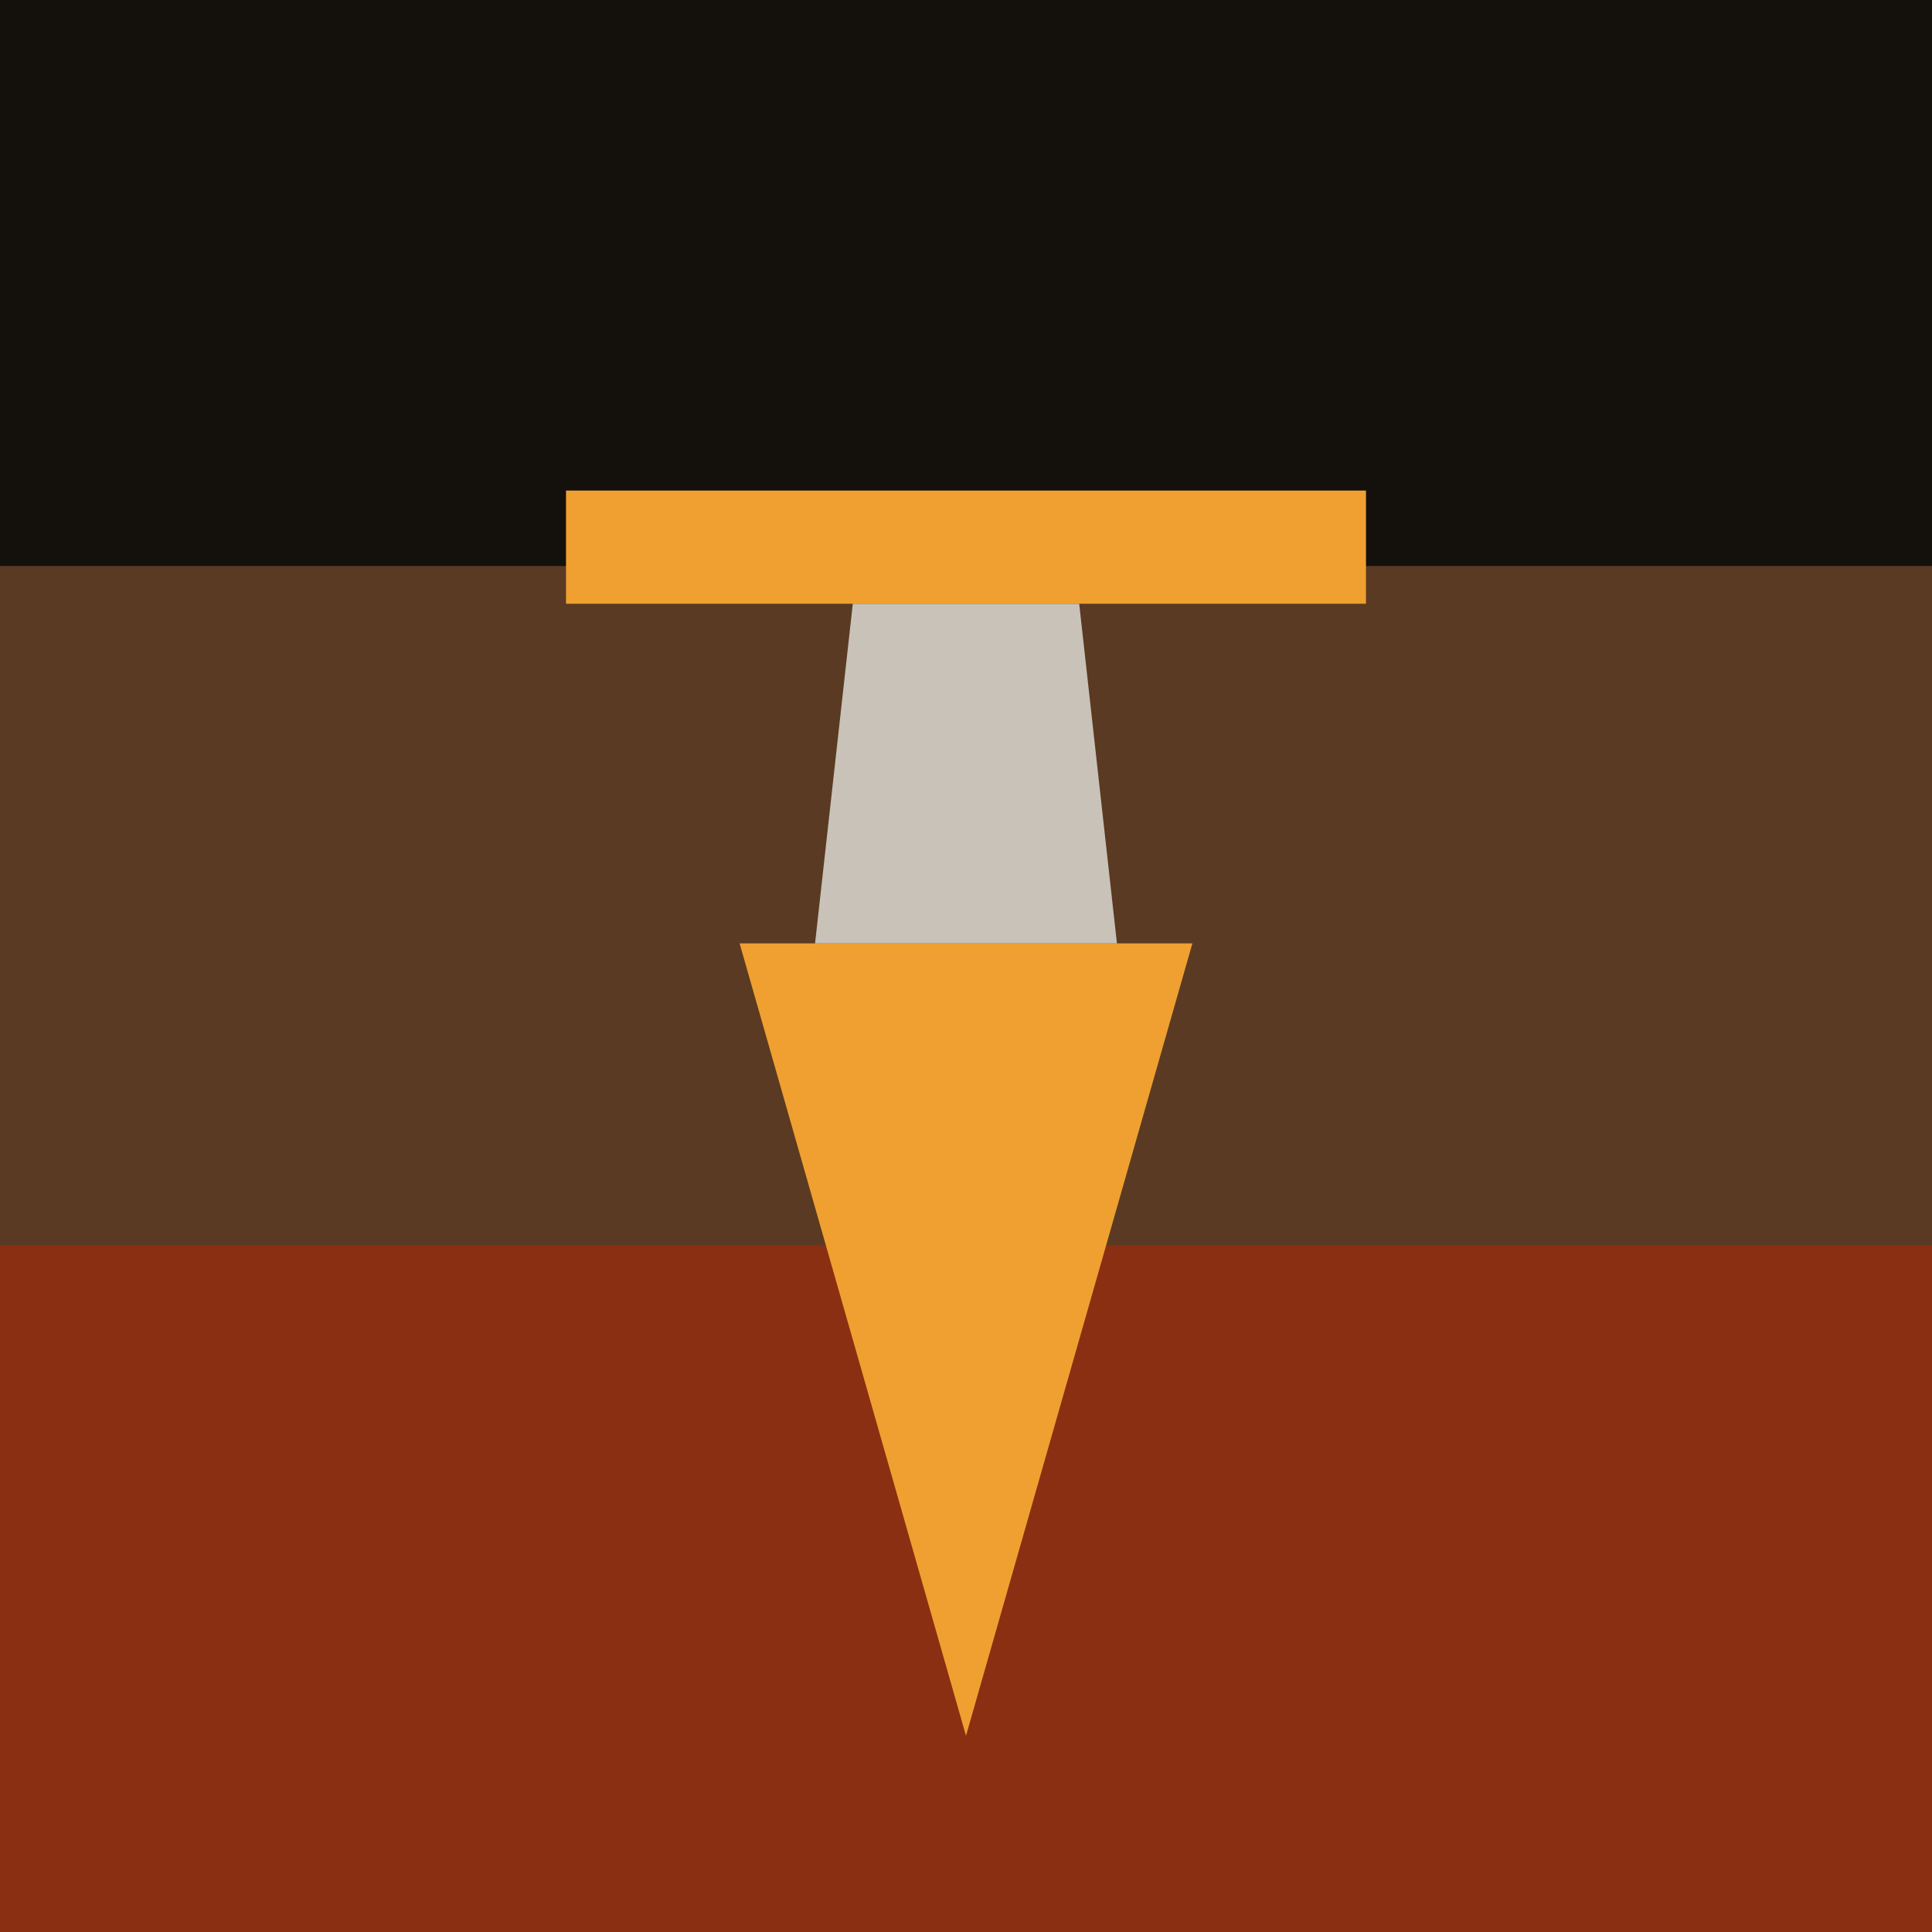
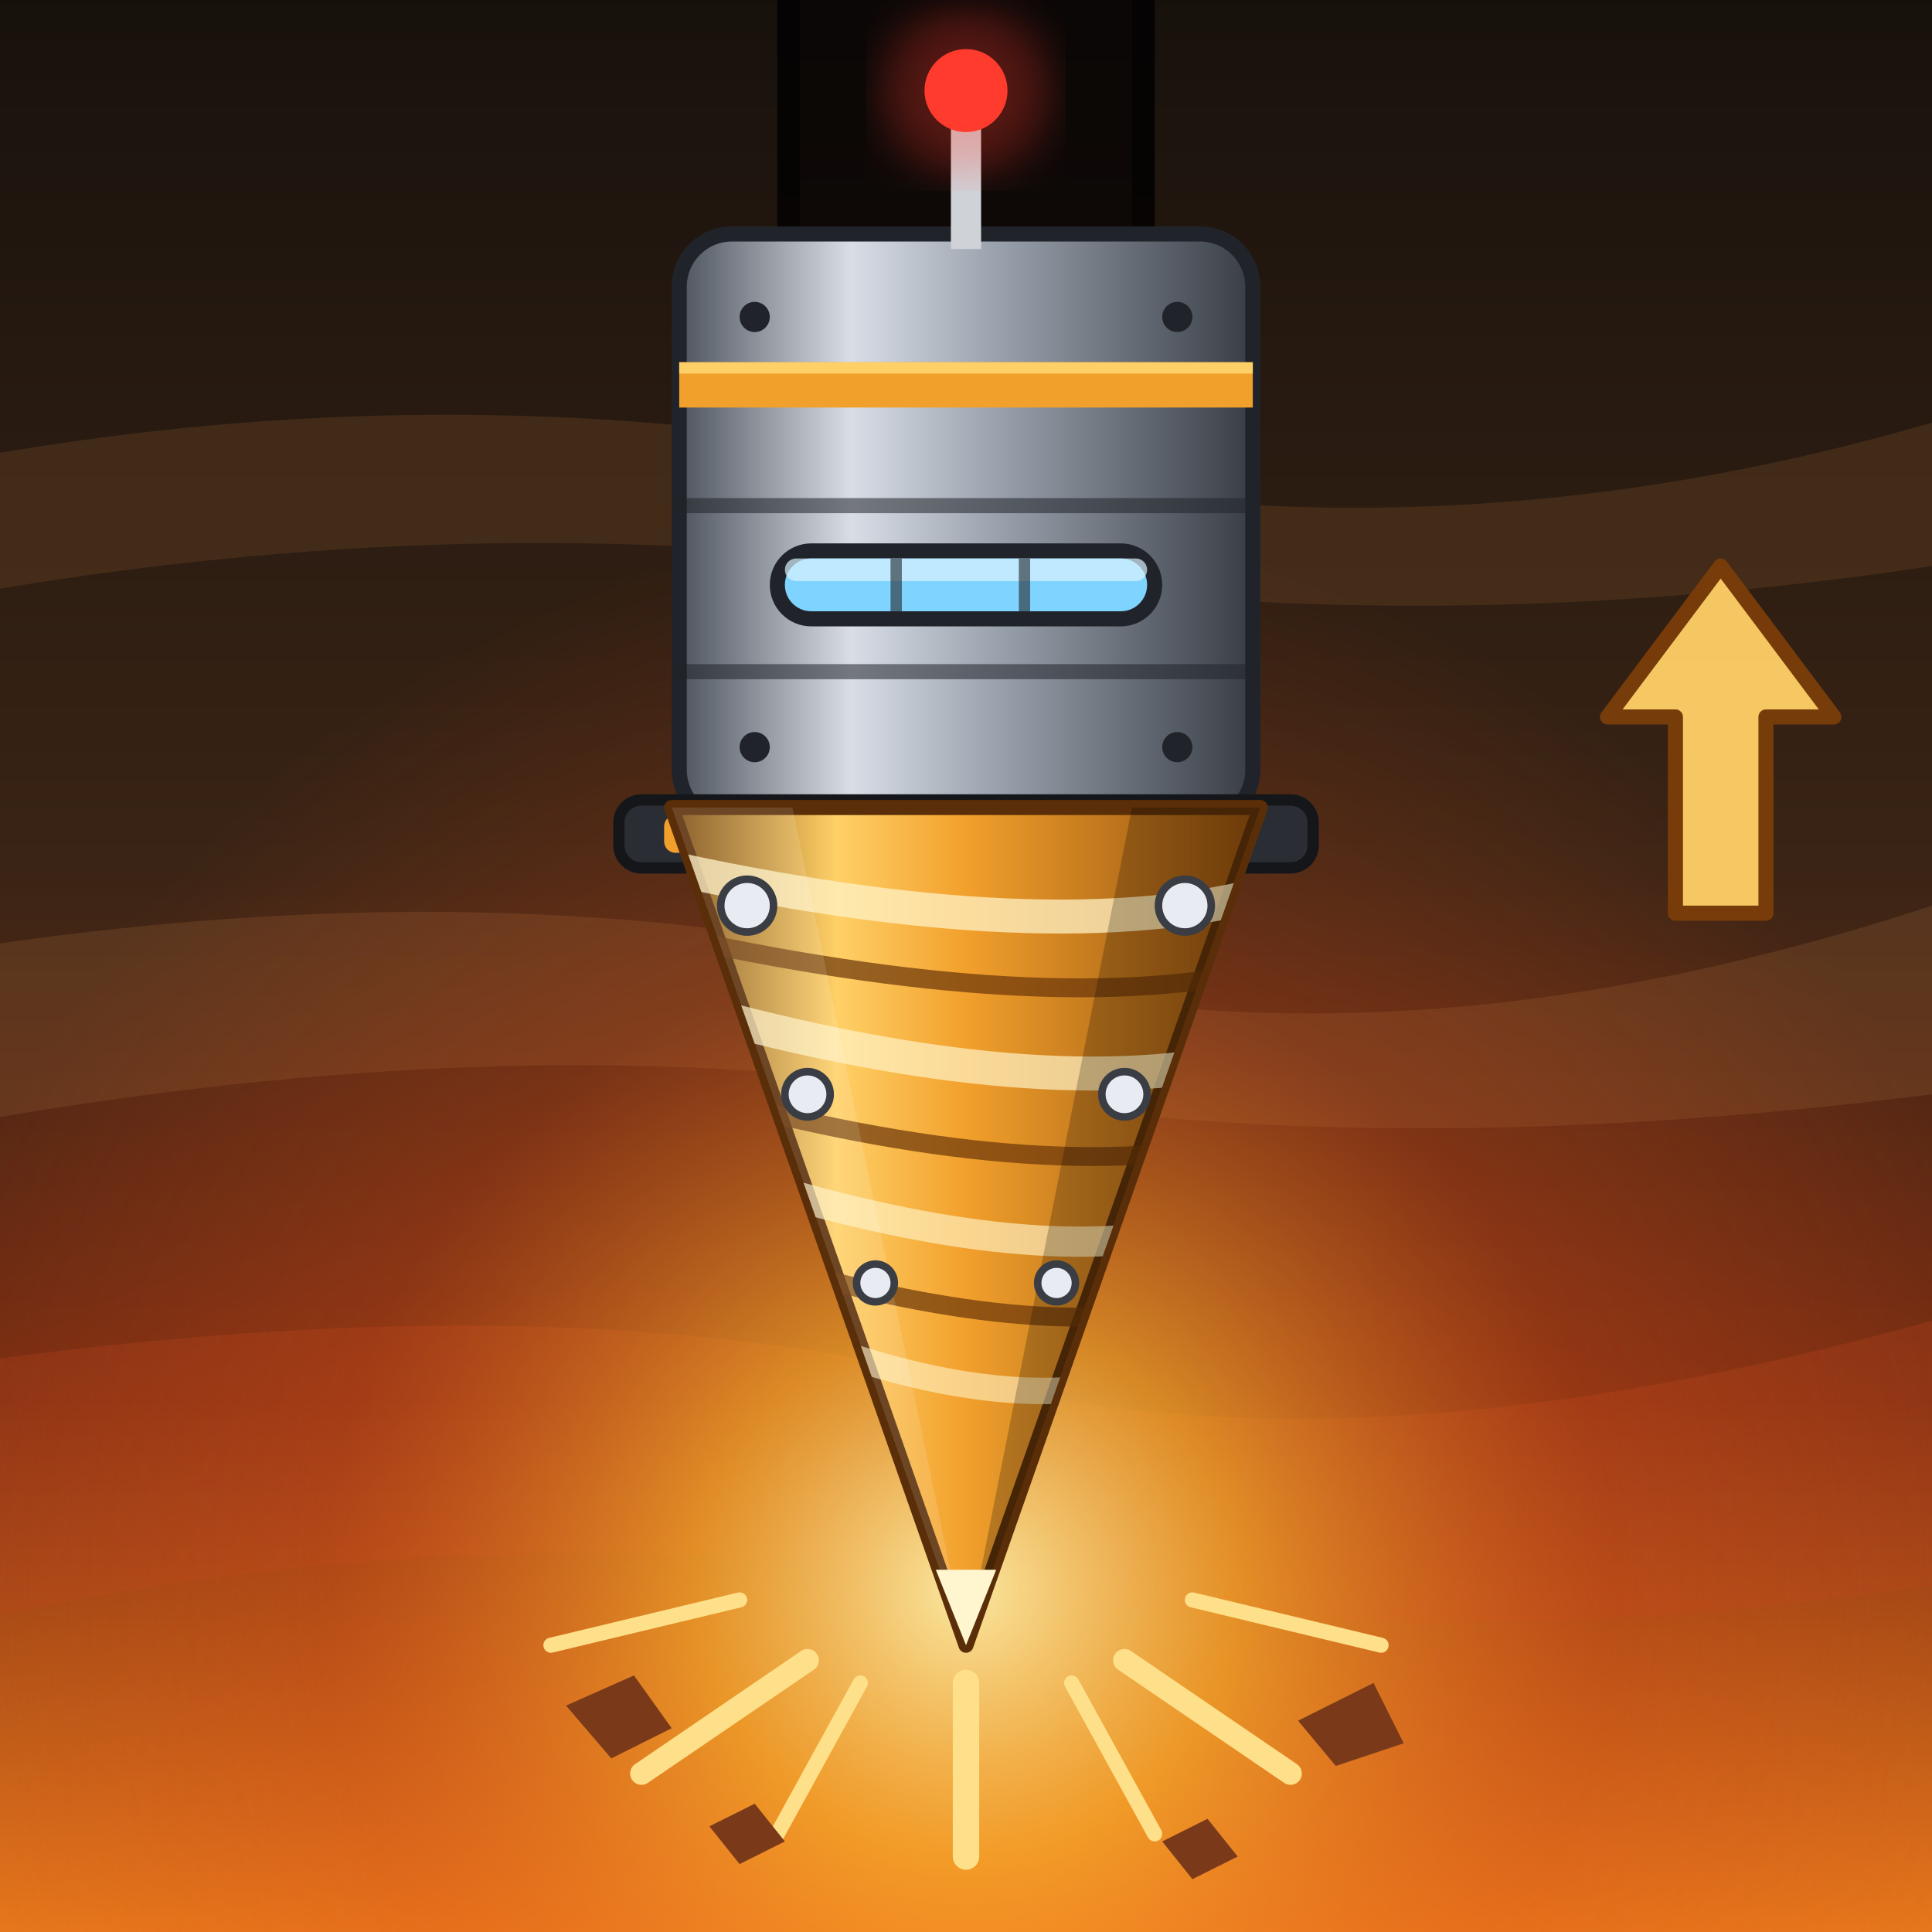
<svg xmlns="http://www.w3.org/2000/svg" viewBox="0 0 512 512">
-   <rect width="512" height="512" fill="#14100c" />
-   <rect y="150" width="512" height="362" fill="#5a3a22" />
-   <rect y="330" width="512" height="182" fill="#8a2f12" />
-   <path d="M256 460 196 250h120z" fill="#f0a030" />
-   <path d="M216 250h80l-10-90h-60z" fill="#c9c2b8" />
-   <rect x="150" y="130" width="212" height="30" fill="#f0a030" />
+   <defs>
+     <linearGradient id="bg" x1="0" y1="0" x2="0" y2="1">
+       <stop offset="0" stop-color="#17110c" />
+       <stop offset=".45" stop-color="#3a2415" />
+       <stop offset=".72" stop-color="#7a2d12" />
+       <stop offset="1" stop-color="#e8791c" />
+     </linearGradient>
+     <radialGradient id="glow" cx="50%" cy="82%" r="55%">
+       <stop offset="0" stop-color="#fff0a8" stop-opacity=".95" />
+       <stop offset=".25" stop-color="#ffb02e" stop-opacity=".7" />
+       <stop offset=".6" stop-color="#e8531a" stop-opacity=".25" />
+       <stop offset="1" stop-color="#e8531a" stop-opacity="0" />
+     </radialGradient>
+     <linearGradient id="steel" x1="0" y1="0" x2="1" y2="0">
+       <stop offset="0" stop-color="#4d535c" />
+       <stop offset=".3" stop-color="#d9dee6" />
+       <stop offset=".55" stop-color="#9aa2ad" />
+       <stop offset="1" stop-color="#383d45" />
+     </linearGradient>
+     <linearGradient id="bit" x1="0" y1="0" x2="1" y2="0">
+       <stop offset="0" stop-color="#7a4a10" />
+       <stop offset=".28" stop-color="#ffd067" />
+       <stop offset=".5" stop-color="#f2a02c" />
+       <stop offset="1" stop-color="#8a4a0c" />
+     </linearGradient>
+     <linearGradient id="flute" x1="0" y1="0" x2="0" y2="1">
+       <stop offset="0" stop-color="#fff2c4" stop-opacity=".9" />
+       <stop offset="1" stop-color="#7a3d08" stop-opacity=".1" />
+     </linearGradient>
+     <linearGradient id="shaft" x1="0" y1="0" x2="0" y2="1">
+       <stop offset="0" stop-color="#0a0706" />
+       <stop offset="1" stop-color="#1b0f09" />
+     </linearGradient>
+     <clipPath id="cone">
+       <path d="M178 214 L334 214 L256 436 Z" />
+     </clipPath>
+     <filter id="blur">
+       <feGaussianBlur stdDeviation="6" />
+     </filter>
+   </defs>
+   <rect width="512" height="512" fill="url(#bg)" />
+   <g opacity=".5">
+     <path d="M0 120 Q130 98 256 124 T512 112 V150 Q380 170 256 152 T0 156Z" fill="#5a3a20" />
+     <path d="M0 250 Q140 230 256 258 T512 240 V290 Q370 308 256 290 T0 296Z" fill="#8a5a30" opacity=".6" />
+     <path d="M0 360 Q150 340 256 366 T512 350 V420 Q380 440 256 420 T0 428Z" fill="#b8431c" opacity=".55" />
+   </g>
+   <rect x="206" y="0" width="100" height="250" fill="url(#shaft)" />
+   <rect x="206" y="0" width="6" height="250" fill="#000" opacity=".5" />
+   <rect x="300" y="0" width="6" height="250" fill="#000" opacity=".5" />
+   <rect width="512" height="512" fill="url(#glow)" />
+   <g stroke="#ffe08a" stroke-linecap="round" fill="none">
+     <path d="M214 440 L170 470" stroke-width="6" />
+     <path d="M298 440 L342 470" stroke-width="6" />
+     <path d="M256 446 L256 492" stroke-width="7" />
+     <path d="M228 446 L206 486" stroke-width="4" />
+     <path d="M284 446 L306 486" stroke-width="4" />
+     <path d="M196 424 L146 436" stroke-width="4" />
+     <path d="M316 424 L366 436" stroke-width="4" />
+   </g>
+   <g fill="#7a3a1a">
+     <path d="M150 452 l18 -8 l10 14 l-16 8z" />
+     <path d="M344 456 l20 -10 l8 16 l-18 6z" />
+     <path d="M188 484 l12 -6 l8 10 l-12 6z" />
+     <path d="M308 488 l12 -6 l8 10 l-12 6z" />
+   </g>
+   <rect x="180" y="62" width="152" height="156" rx="14" fill="url(#steel)" stroke="#20242a" stroke-width="4" />
+   <rect x="180" y="96" width="152" height="12" fill="#f2a02c" />
+   <rect x="180" y="96" width="152" height="3" fill="#ffd067" />
+   <g fill="#20242a" opacity=".55">
+     <rect x="180" y="132" width="152" height="4" />
+     <rect x="180" y="176" width="152" height="4" />
+   </g>
+   <g fill="#20242a">
+     <circle cx="200" cy="84" r="4" />
+     <circle cx="312" cy="84" r="4" />
+     <circle cx="200" cy="198" r="4" />
+     <circle cx="312" cy="198" r="4" />
+   </g>
+   <rect x="204" y="144" width="104" height="22" rx="11" fill="#20242a" />
+   <rect x="208" y="148" width="96" height="14" rx="7" fill="#7fd4ff" />
+   <rect x="208" y="148" width="96" height="6" rx="3" fill="#d8f2ff" opacity=".7" />
+   <g fill="#20242a" opacity=".6">
+     <rect x="236" y="148" width="3" height="14" />
+     <rect x="270" y="148" width="3" height="14" />
+   </g>
+   <rect x="164" y="212" width="184" height="18" rx="6" fill="#2a2d33" stroke="#14161a" stroke-width="3" />
+   <g fill="#f2a02c">
+     <rect x="176" y="216" width="22" height="10" rx="3" />
+     <rect x="302" y="216" width="22" height="10" rx="3" />
+   </g>
+   <rect x="252" y="28" width="8" height="38" fill="#cfd3d8" />
+   <circle cx="256" cy="24" r="11" fill="#ff3b2f" />
+   <circle cx="256" cy="24" r="22" fill="#ff3b2f" opacity=".3" filter="url(#blur)" />
+   <path d="M178 214 L334 214 L256 436 Z" fill="url(#bit)" stroke="#5a2e08" stroke-width="4" stroke-linejoin="round" />
+   <g clip-path="url(#cone)" fill="none" stroke-linecap="round">
+     <path d="M160 226 Q268 252 330 238" stroke="#fff2c4" stroke-width="9" opacity=".75" />
+     <path d="M164 262 Q262 292 322 282" stroke="#fff2c4" stroke-width="9" opacity=".7" />
+     <path d="M176 306 Q256 334 304 328" stroke="#fff2c4" stroke-width="8" opacity=".65" />
+     <path d="M200 350 Q252 372 288 368" stroke="#fff2c4" stroke-width="7" opacity=".6" />
+     <path d="M160 244 Q268 270 330 258" stroke="#6a3408" stroke-width="5" opacity=".7" />
+     <path d="M164 284 Q262 314 322 304" stroke="#6a3408" stroke-width="5" opacity=".7" />
+     <path d="M176 326 Q256 354 304 348" stroke="#6a3408" stroke-width="5" opacity=".7" />
+     <path d="M178 214 L256 436 L210 214Z" fill="#fff" opacity=".12" />
+     <path d="M334 214 L256 436 L300 214Z" fill="#000" opacity=".22" />
+   </g>
+   <g fill="#e8ecf2" stroke="#3a3d44" stroke-width="2">
+     <circle cx="198" cy="240" r="7" />
+     <circle cx="314" cy="240" r="7" />
+     <circle cx="214" cy="290" r="6" />
+     <circle cx="298" cy="290" r="6" />
+     <circle cx="232" cy="340" r="5" />
+     <circle cx="280" cy="340" r="5" />
+   </g>
+   <path d="M256 436 l-8 -20 h16z" fill="#fff6d0" />
+   <path d="M456 150 l-30 40 h18 v52 h24 v-52 h18z" fill="#ffd067" stroke="#7a3d08" stroke-width="4" stroke-linejoin="round" opacity=".95" />
</svg>
